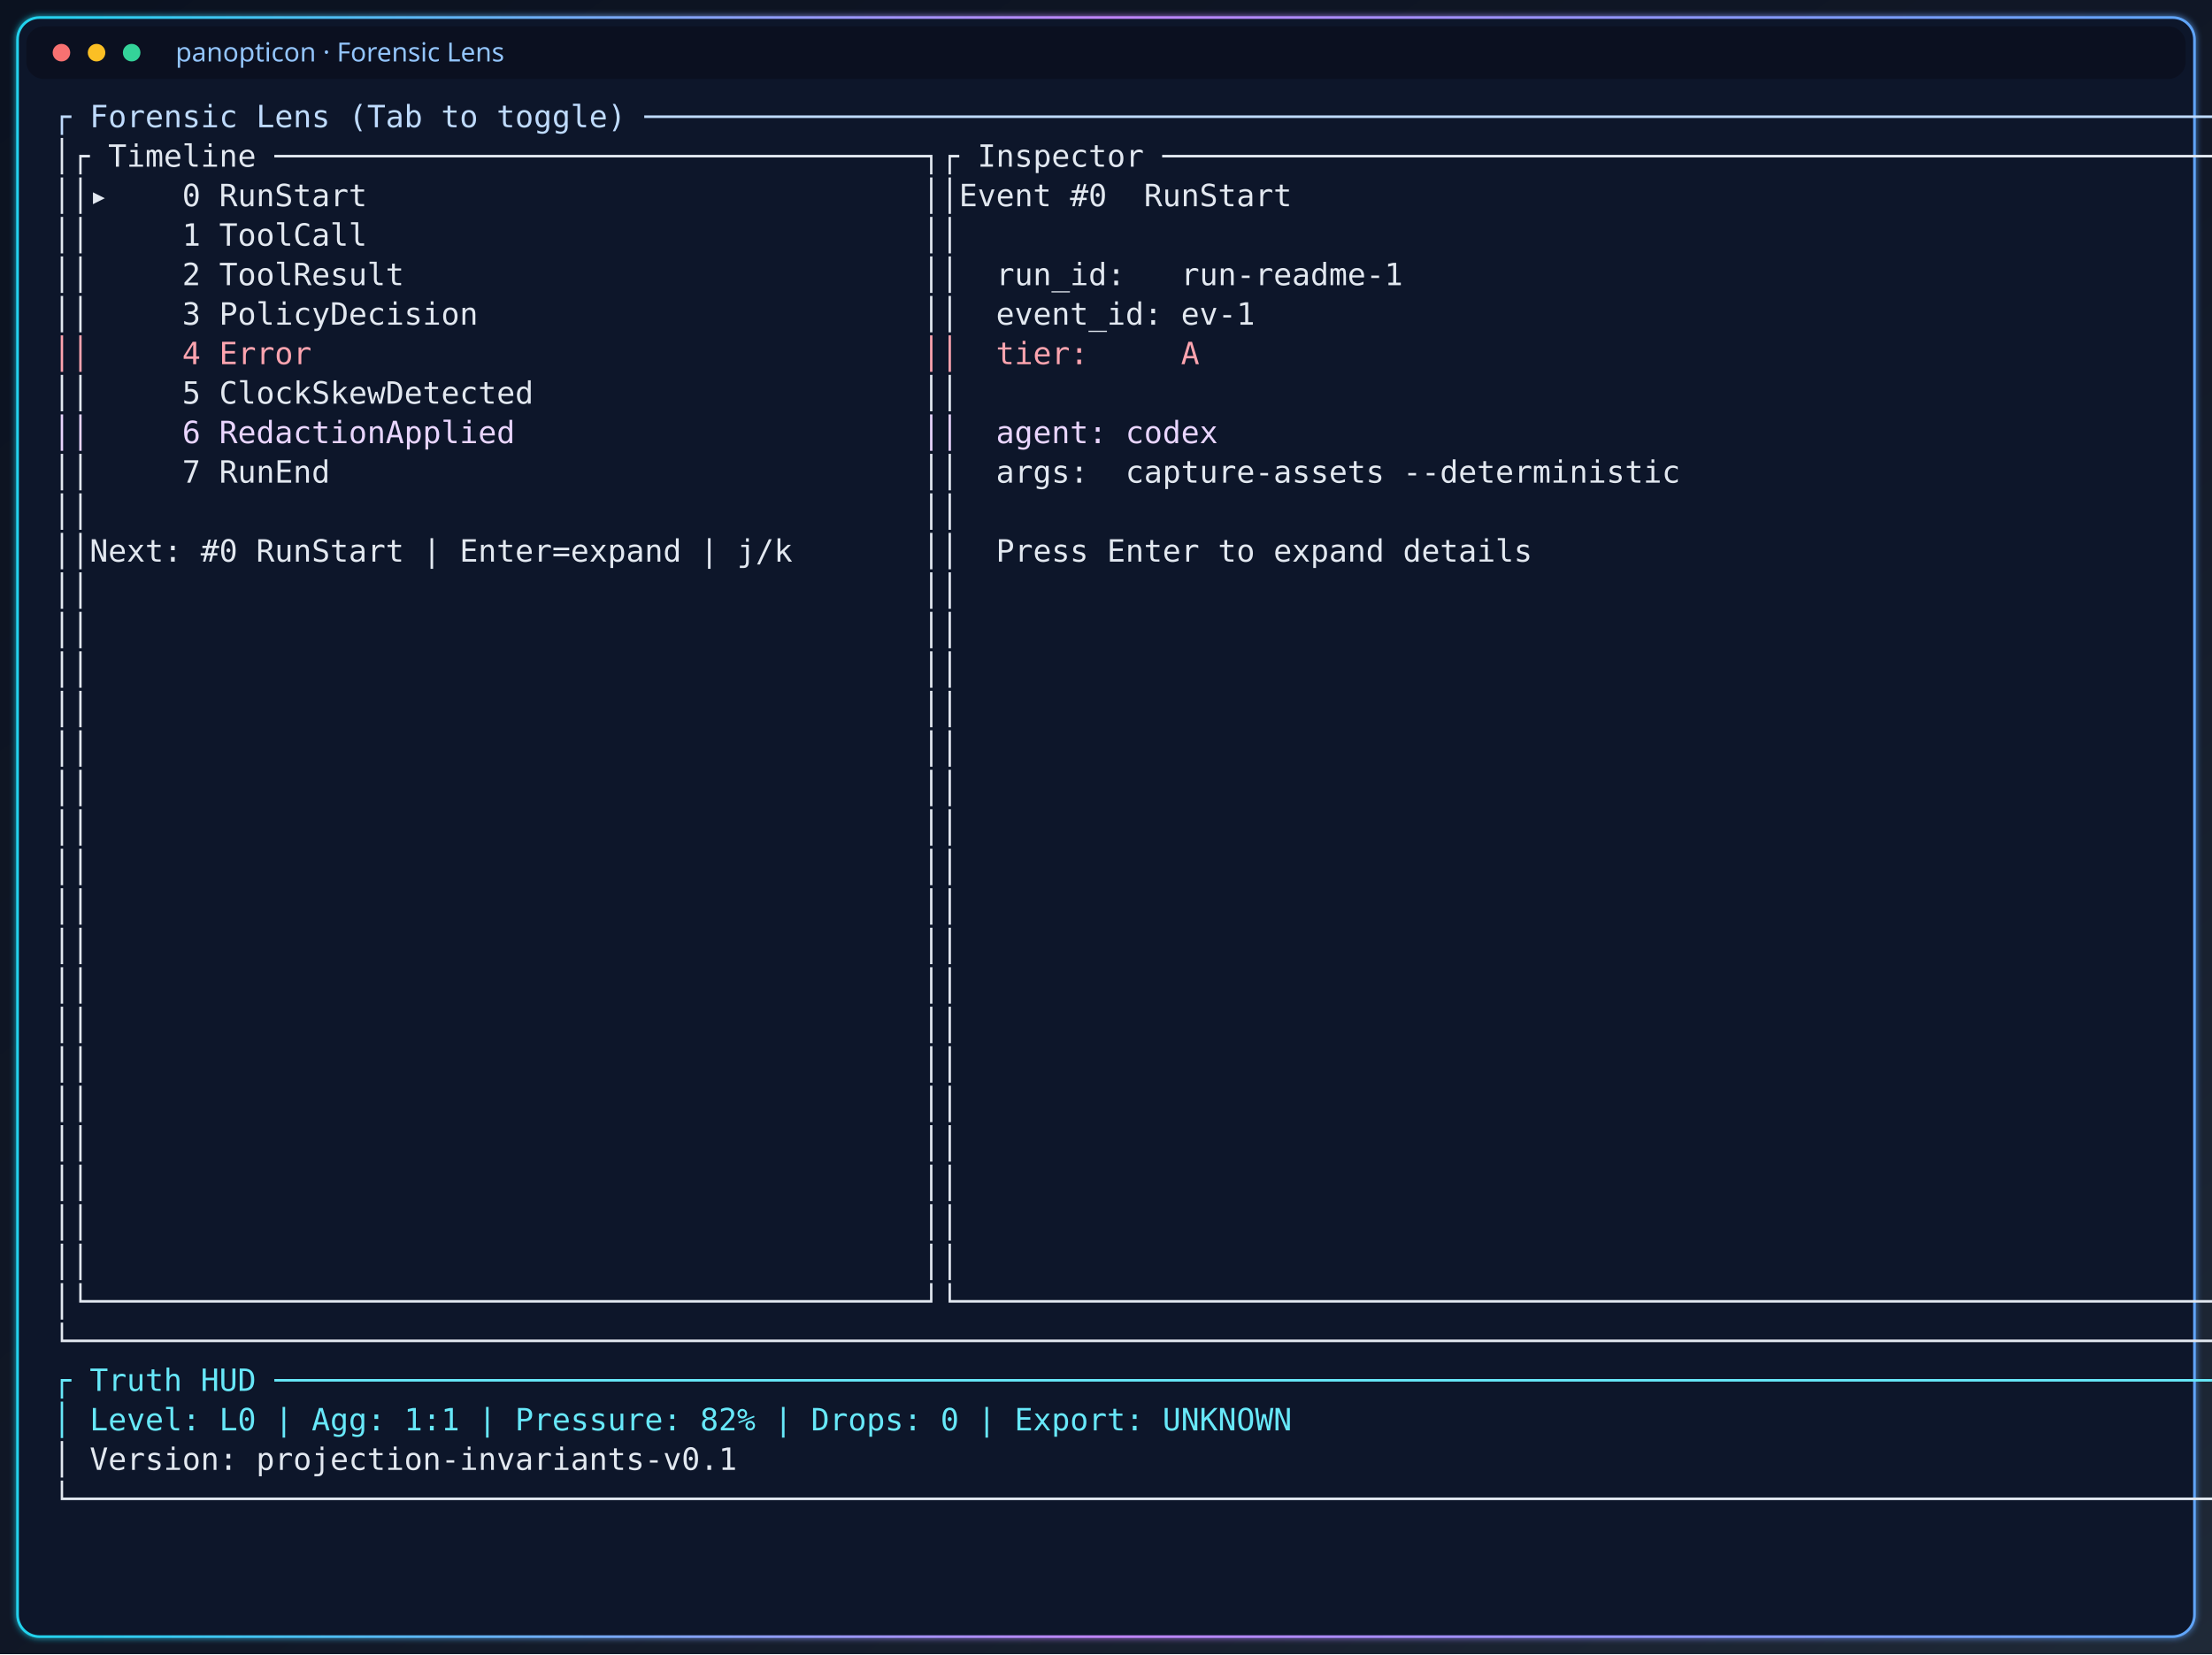
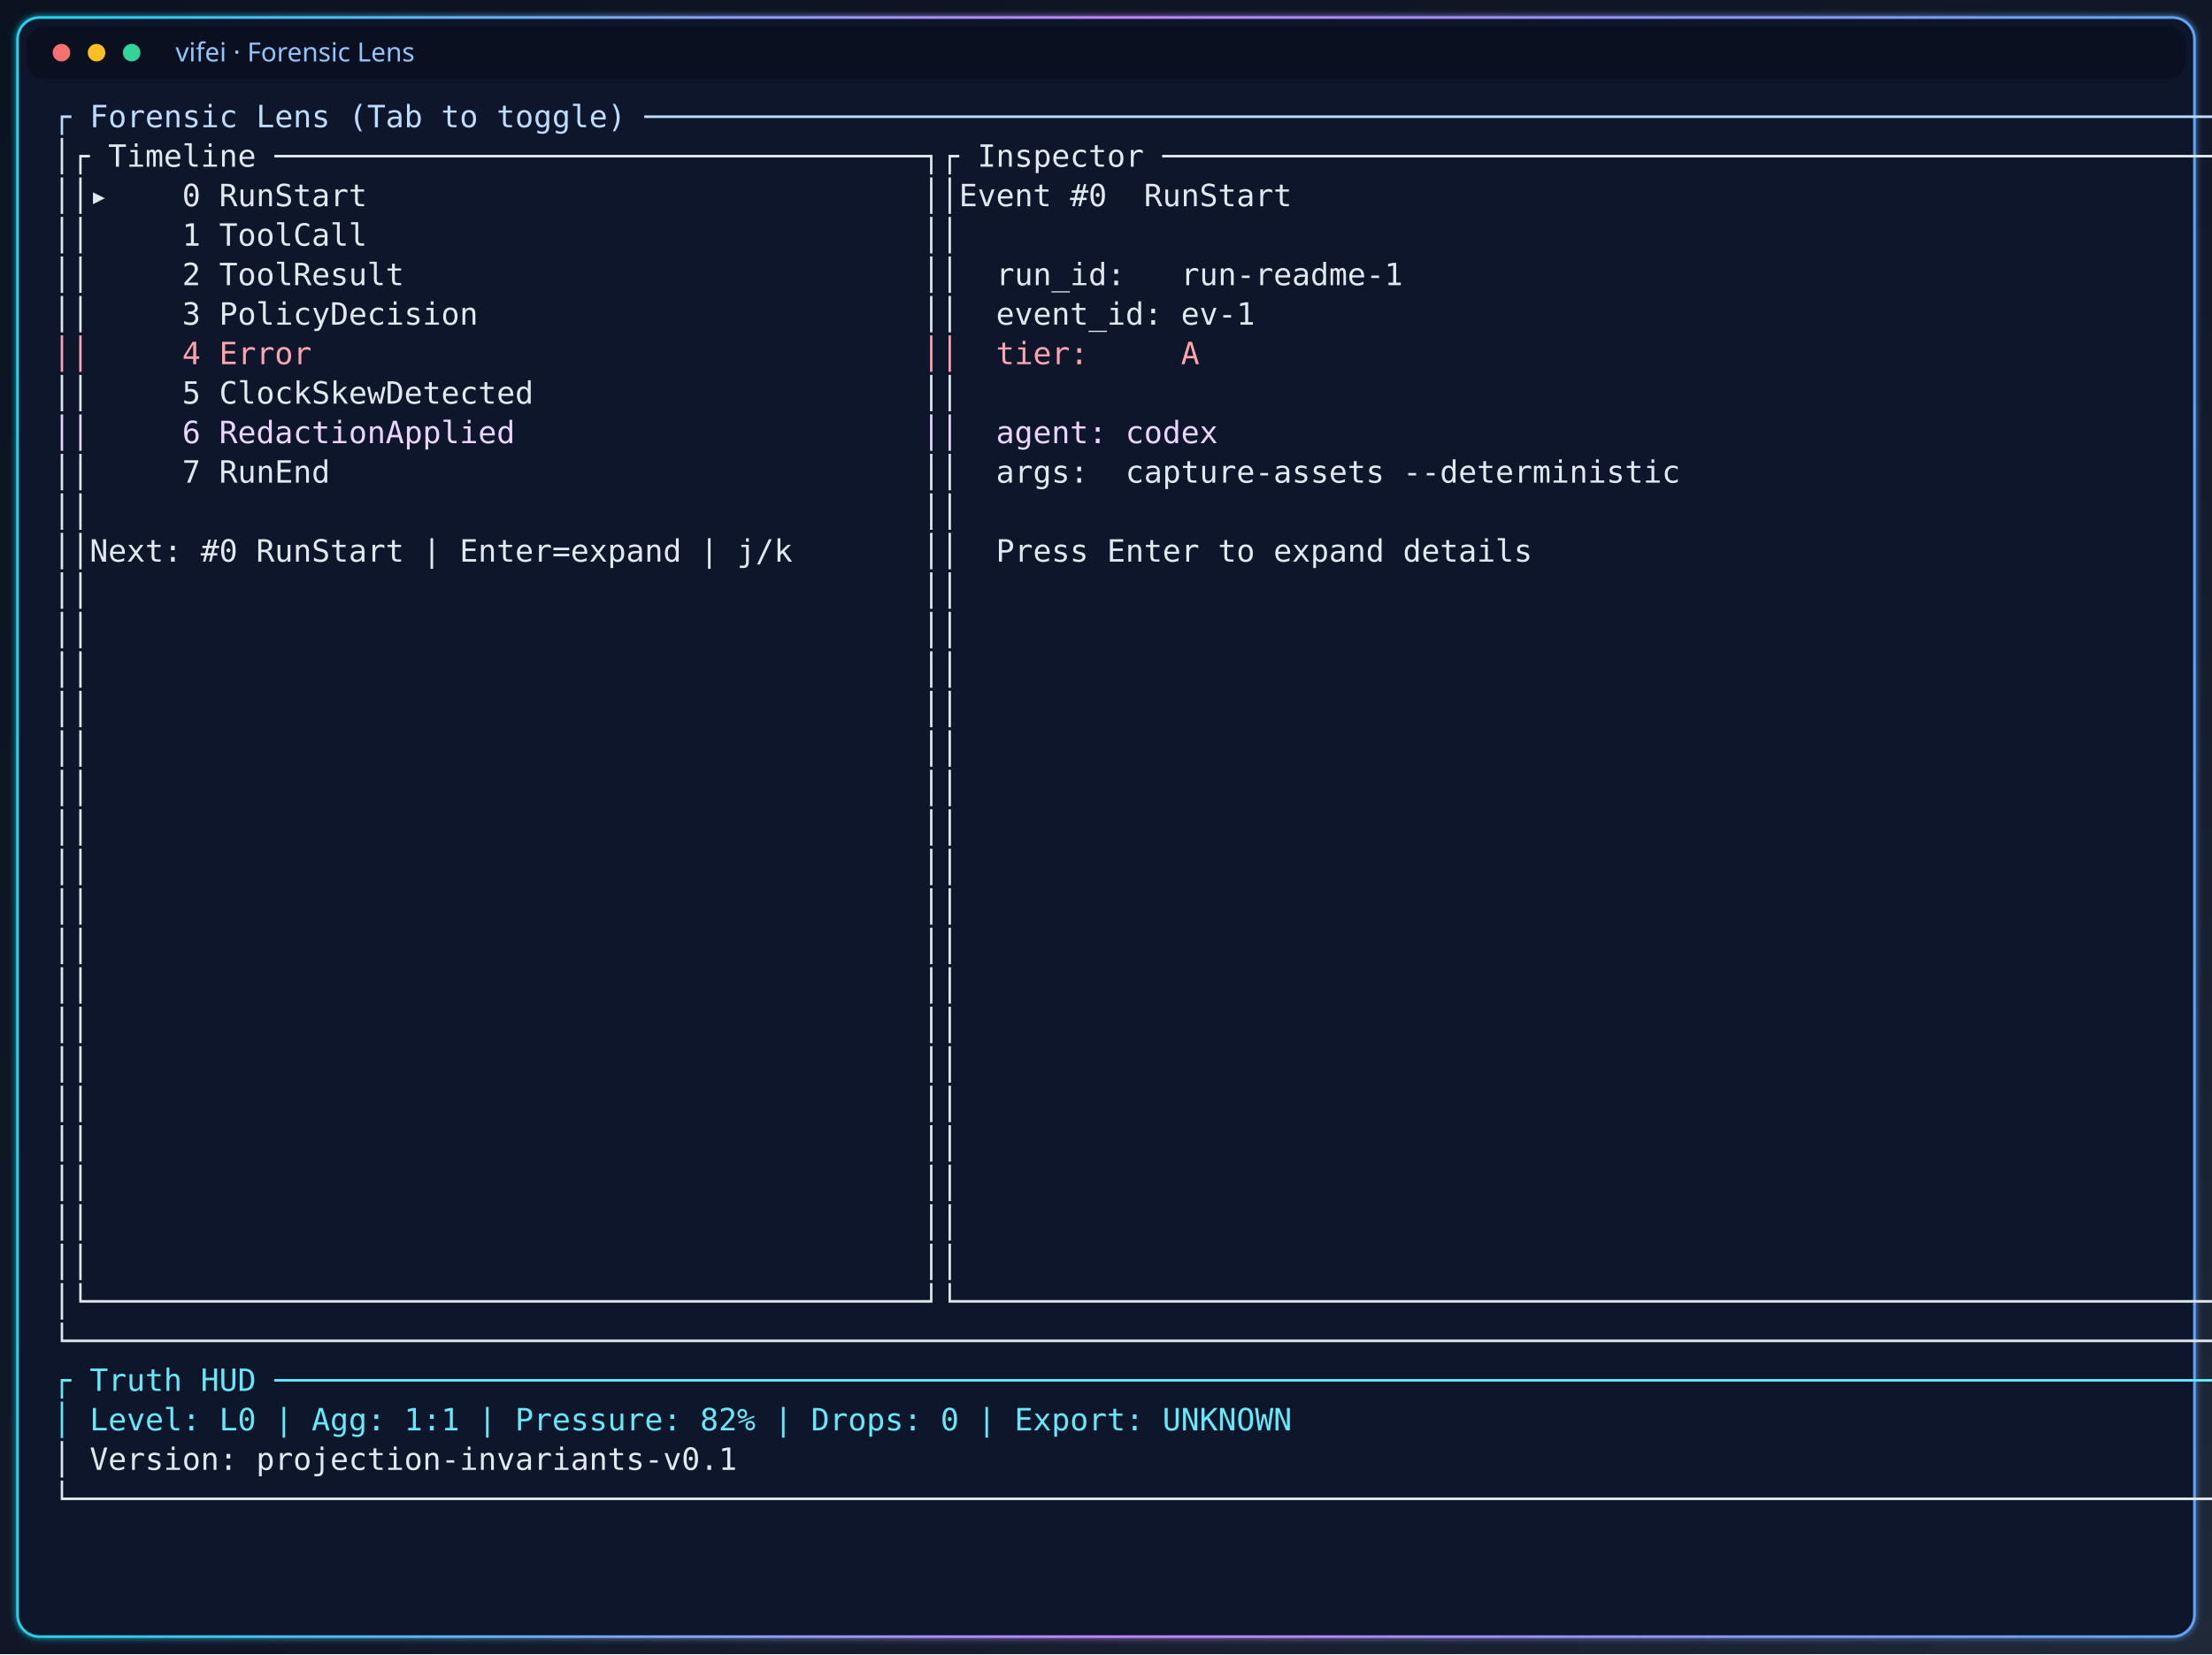
<svg xmlns="http://www.w3.org/2000/svg" width="1008" height="754" viewBox="0 0 1008 754" role="img" aria-label="Forensic Lens">
  <defs>
    <linearGradient id="bg" x1="0" y1="0" x2="1" y2="1">
      <stop offset="0%" stop-color="#0b1220" />
      <stop offset="55%" stop-color="#111827" />
      <stop offset="100%" stop-color="#1f2937" />
    </linearGradient>
    <linearGradient id="frame" x1="0" y1="0" x2="1" y2="0">
      <stop offset="0%" stop-color="#22d3ee" />
      <stop offset="50%" stop-color="#c084fc" />
      <stop offset="100%" stop-color="#60a5fa" />
    </linearGradient>
    <filter id="glow" x="-50%" y="-50%" width="200%" height="200%">
      <feGaussianBlur stdDeviation="1.6" result="blur" />
      <feMerge>
        <feMergeNode in="blur" />
        <feMergeNode in="SourceGraphic" />
      </feMerge>
    </filter>
  </defs>
  <rect x="0" y="0" width="1008" height="754" fill="url(#bg)" />
  <rect x="8" y="8" width="992" height="738" fill="#0f172a" stroke="url(#frame)" filter="url(#glow)" stroke-width="1.2" rx="10" ry="10" />
  <rect x="12" y="12" width="984" height="24" fill="#0b1020" rx="8" ry="8" />
  <circle cx="28" cy="24" r="4" fill="#f87171" />
  <circle cx="44" cy="24" r="4" fill="#fbbf24" />
  <circle cx="60" cy="24" r="4" fill="#34d399" />
-   <text x="80" y="28" fill="#93c5fd" font-size="12" font-family="ui-sans-serif, system-ui, sans-serif">panopticon · Forensic Lens</text>
+   <text x="80" y="28" fill="#93c5fd" font-size="12" font-family="ui-sans-serif, system-ui, sans-serif">vifei · Forensic Lens</text>
  <g font-family="ui-monospace, SFMono-Regular, Menlo, Consolas, monospace" font-size="14">
    <text x="24" y="58" fill="#bfdbfe" xml:space="preserve">┌ Forensic Lens (Tab to toggle) ───────────────────────────────────────────────────────────────────────────────────────┐</text>
    <text x="24" y="76" fill="#e2e8f0" xml:space="preserve">│┌ Timeline ───────────────────────────────────┐┌ Inspector ──────────────────────────────────────────────────────────┐│</text>
    <text x="24" y="94" fill="#e2e8f0" xml:space="preserve">││▸    0 RunStart                              ││Event #0  RunStart                                                   ││</text>
    <text x="24" y="112" fill="#e2e8f0" xml:space="preserve">││     1 ToolCall                              ││                                                                     ││</text>
    <text x="24" y="130" fill="#e2e8f0" xml:space="preserve">││     2 ToolResult                            ││  run_id:   run-readme-1                                             ││</text>
    <text x="24" y="148" fill="#e2e8f0" xml:space="preserve">││     3 PolicyDecision                        ││  event_id: ev-1                                                     ││</text>
    <text x="24" y="166" fill="#fda4af" xml:space="preserve">││     4 Error                                 ││  tier:     A                                                        ││</text>
    <text x="24" y="184" fill="#e2e8f0" xml:space="preserve">││     5 ClockSkewDetected                     ││                                                                     ││</text>
    <text x="24" y="202" fill="#e9d5ff" xml:space="preserve">││     6 RedactionApplied                      ││  agent: codex                                                       ││</text>
    <text x="24" y="220" fill="#e2e8f0" xml:space="preserve">││     7 RunEnd                                ││  args:  capture-assets --deterministic                              ││</text>
    <text x="24" y="238" fill="#e2e8f0" xml:space="preserve">││                                             ││                                                                     ││</text>
    <text x="24" y="256" fill="#e2e8f0" xml:space="preserve">││Next: #0 RunStart | Enter=expand | j/k       ││  Press Enter to expand details                                      ││</text>
    <text x="24" y="274" fill="#e2e8f0" xml:space="preserve">││                                             ││                                                                     ││</text>
    <text x="24" y="292" fill="#e2e8f0" xml:space="preserve">││                                             ││                                                                     ││</text>
    <text x="24" y="310" fill="#e2e8f0" xml:space="preserve">││                                             ││                                                                     ││</text>
    <text x="24" y="328" fill="#e2e8f0" xml:space="preserve">││                                             ││                                                                     ││</text>
    <text x="24" y="346" fill="#e2e8f0" xml:space="preserve">││                                             ││                                                                     ││</text>
    <text x="24" y="364" fill="#e2e8f0" xml:space="preserve">││                                             ││                                                                     ││</text>
    <text x="24" y="382" fill="#e2e8f0" xml:space="preserve">││                                             ││                                                                     ││</text>
    <text x="24" y="400" fill="#e2e8f0" xml:space="preserve">││                                             ││                                                                     ││</text>
    <text x="24" y="418" fill="#e2e8f0" xml:space="preserve">││                                             ││                                                                     ││</text>
    <text x="24" y="436" fill="#e2e8f0" xml:space="preserve">││                                             ││                                                                     ││</text>
    <text x="24" y="454" fill="#e2e8f0" xml:space="preserve">││                                             ││                                                                     ││</text>
    <text x="24" y="472" fill="#e2e8f0" xml:space="preserve">││                                             ││                                                                     ││</text>
    <text x="24" y="490" fill="#e2e8f0" xml:space="preserve">││                                             ││                                                                     ││</text>
    <text x="24" y="508" fill="#e2e8f0" xml:space="preserve">││                                             ││                                                                     ││</text>
    <text x="24" y="526" fill="#e2e8f0" xml:space="preserve">││                                             ││                                                                     ││</text>
    <text x="24" y="544" fill="#e2e8f0" xml:space="preserve">││                                             ││                                                                     ││</text>
    <text x="24" y="562" fill="#e2e8f0" xml:space="preserve">││                                             ││                                                                     ││</text>
    <text x="24" y="580" fill="#e2e8f0" xml:space="preserve">││                                             ││                                                                     ││</text>
    <text x="24" y="598" fill="#e2e8f0" xml:space="preserve">│└─────────────────────────────────────────────┘└─────────────────────────────────────────────────────────────────────┘│</text>
    <text x="24" y="616" fill="#e2e8f0" xml:space="preserve">└──────────────────────────────────────────────────────────────────────────────────────────────────────────────────────┘</text>
    <text x="24" y="634" fill="#67e8f9" xml:space="preserve">┌ Truth HUD ───────────────────────────────────────────────────────────────────────────────────────────────────────────┐</text>
    <text x="24" y="652" fill="#67e8f9" xml:space="preserve">│ Level: L0 | Agg: 1:1 | Pressure: 82% | Drops: 0 | Export: UNKNOWN                                                    │</text>
    <text x="24" y="670" fill="#e2e8f0" xml:space="preserve">│ Version: projection-invariants-v0.1                                                                                  │</text>
    <text x="24" y="688" fill="#e2e8f0" xml:space="preserve">└──────────────────────────────────────────────────────────────────────────────────────────────────────────────────────┘</text>
  </g>
</svg>
